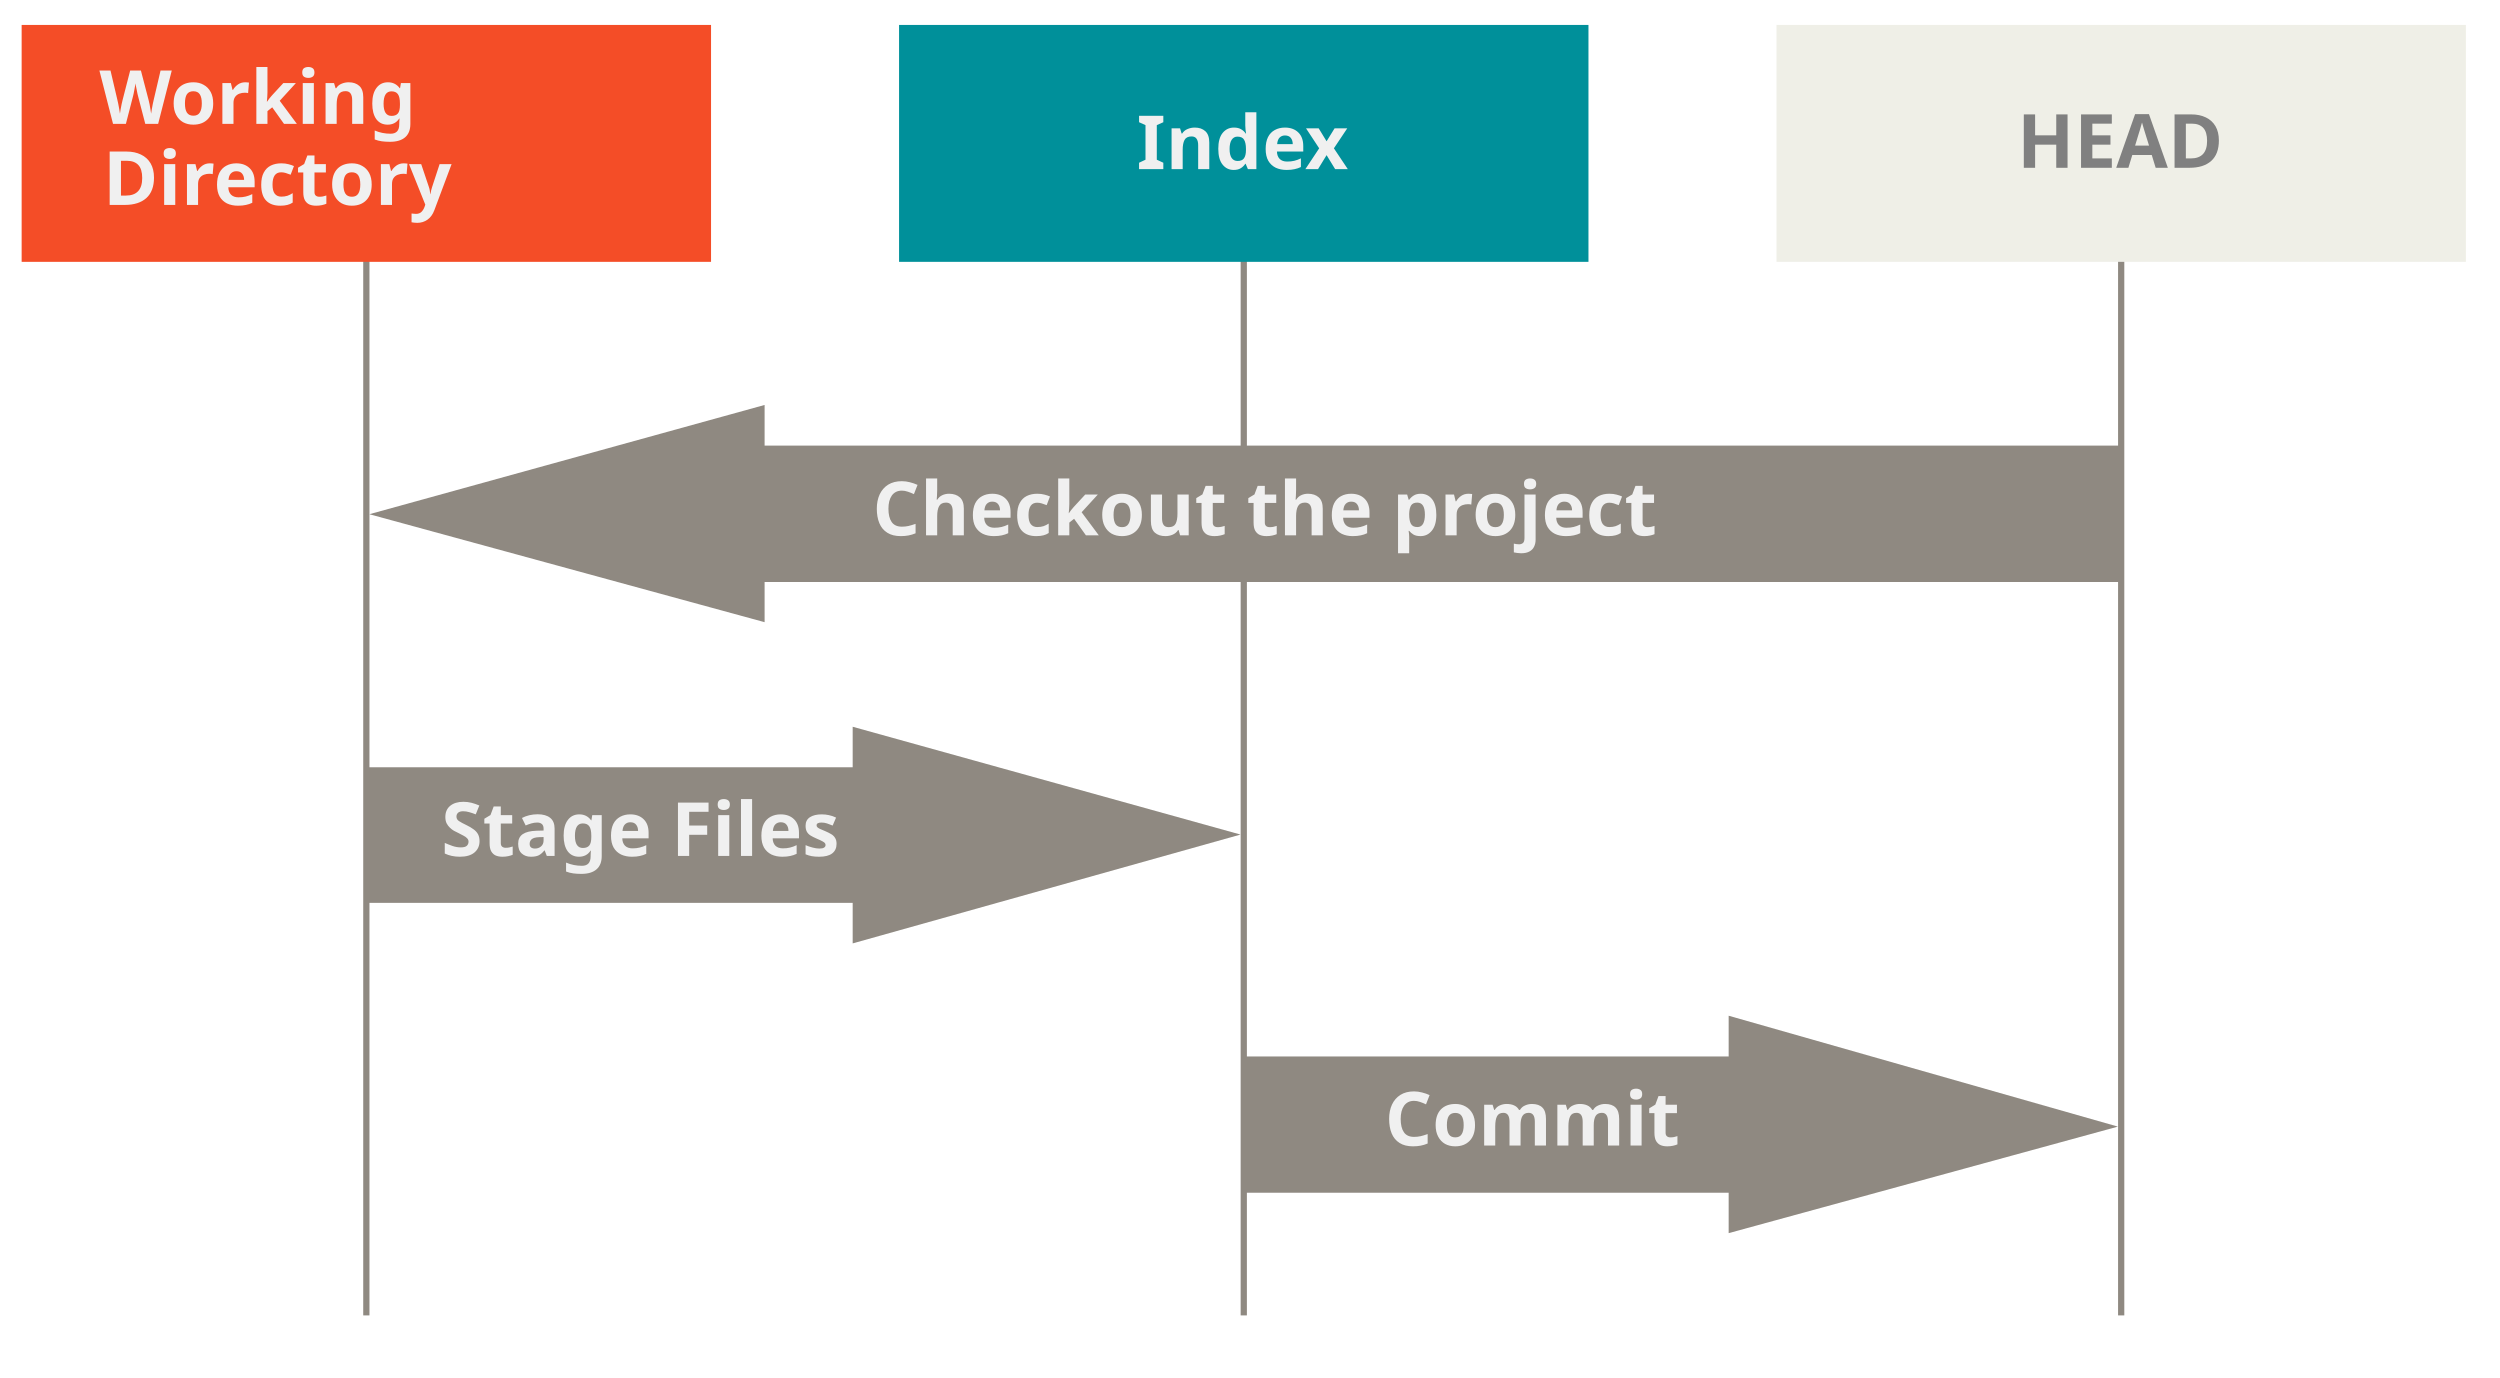
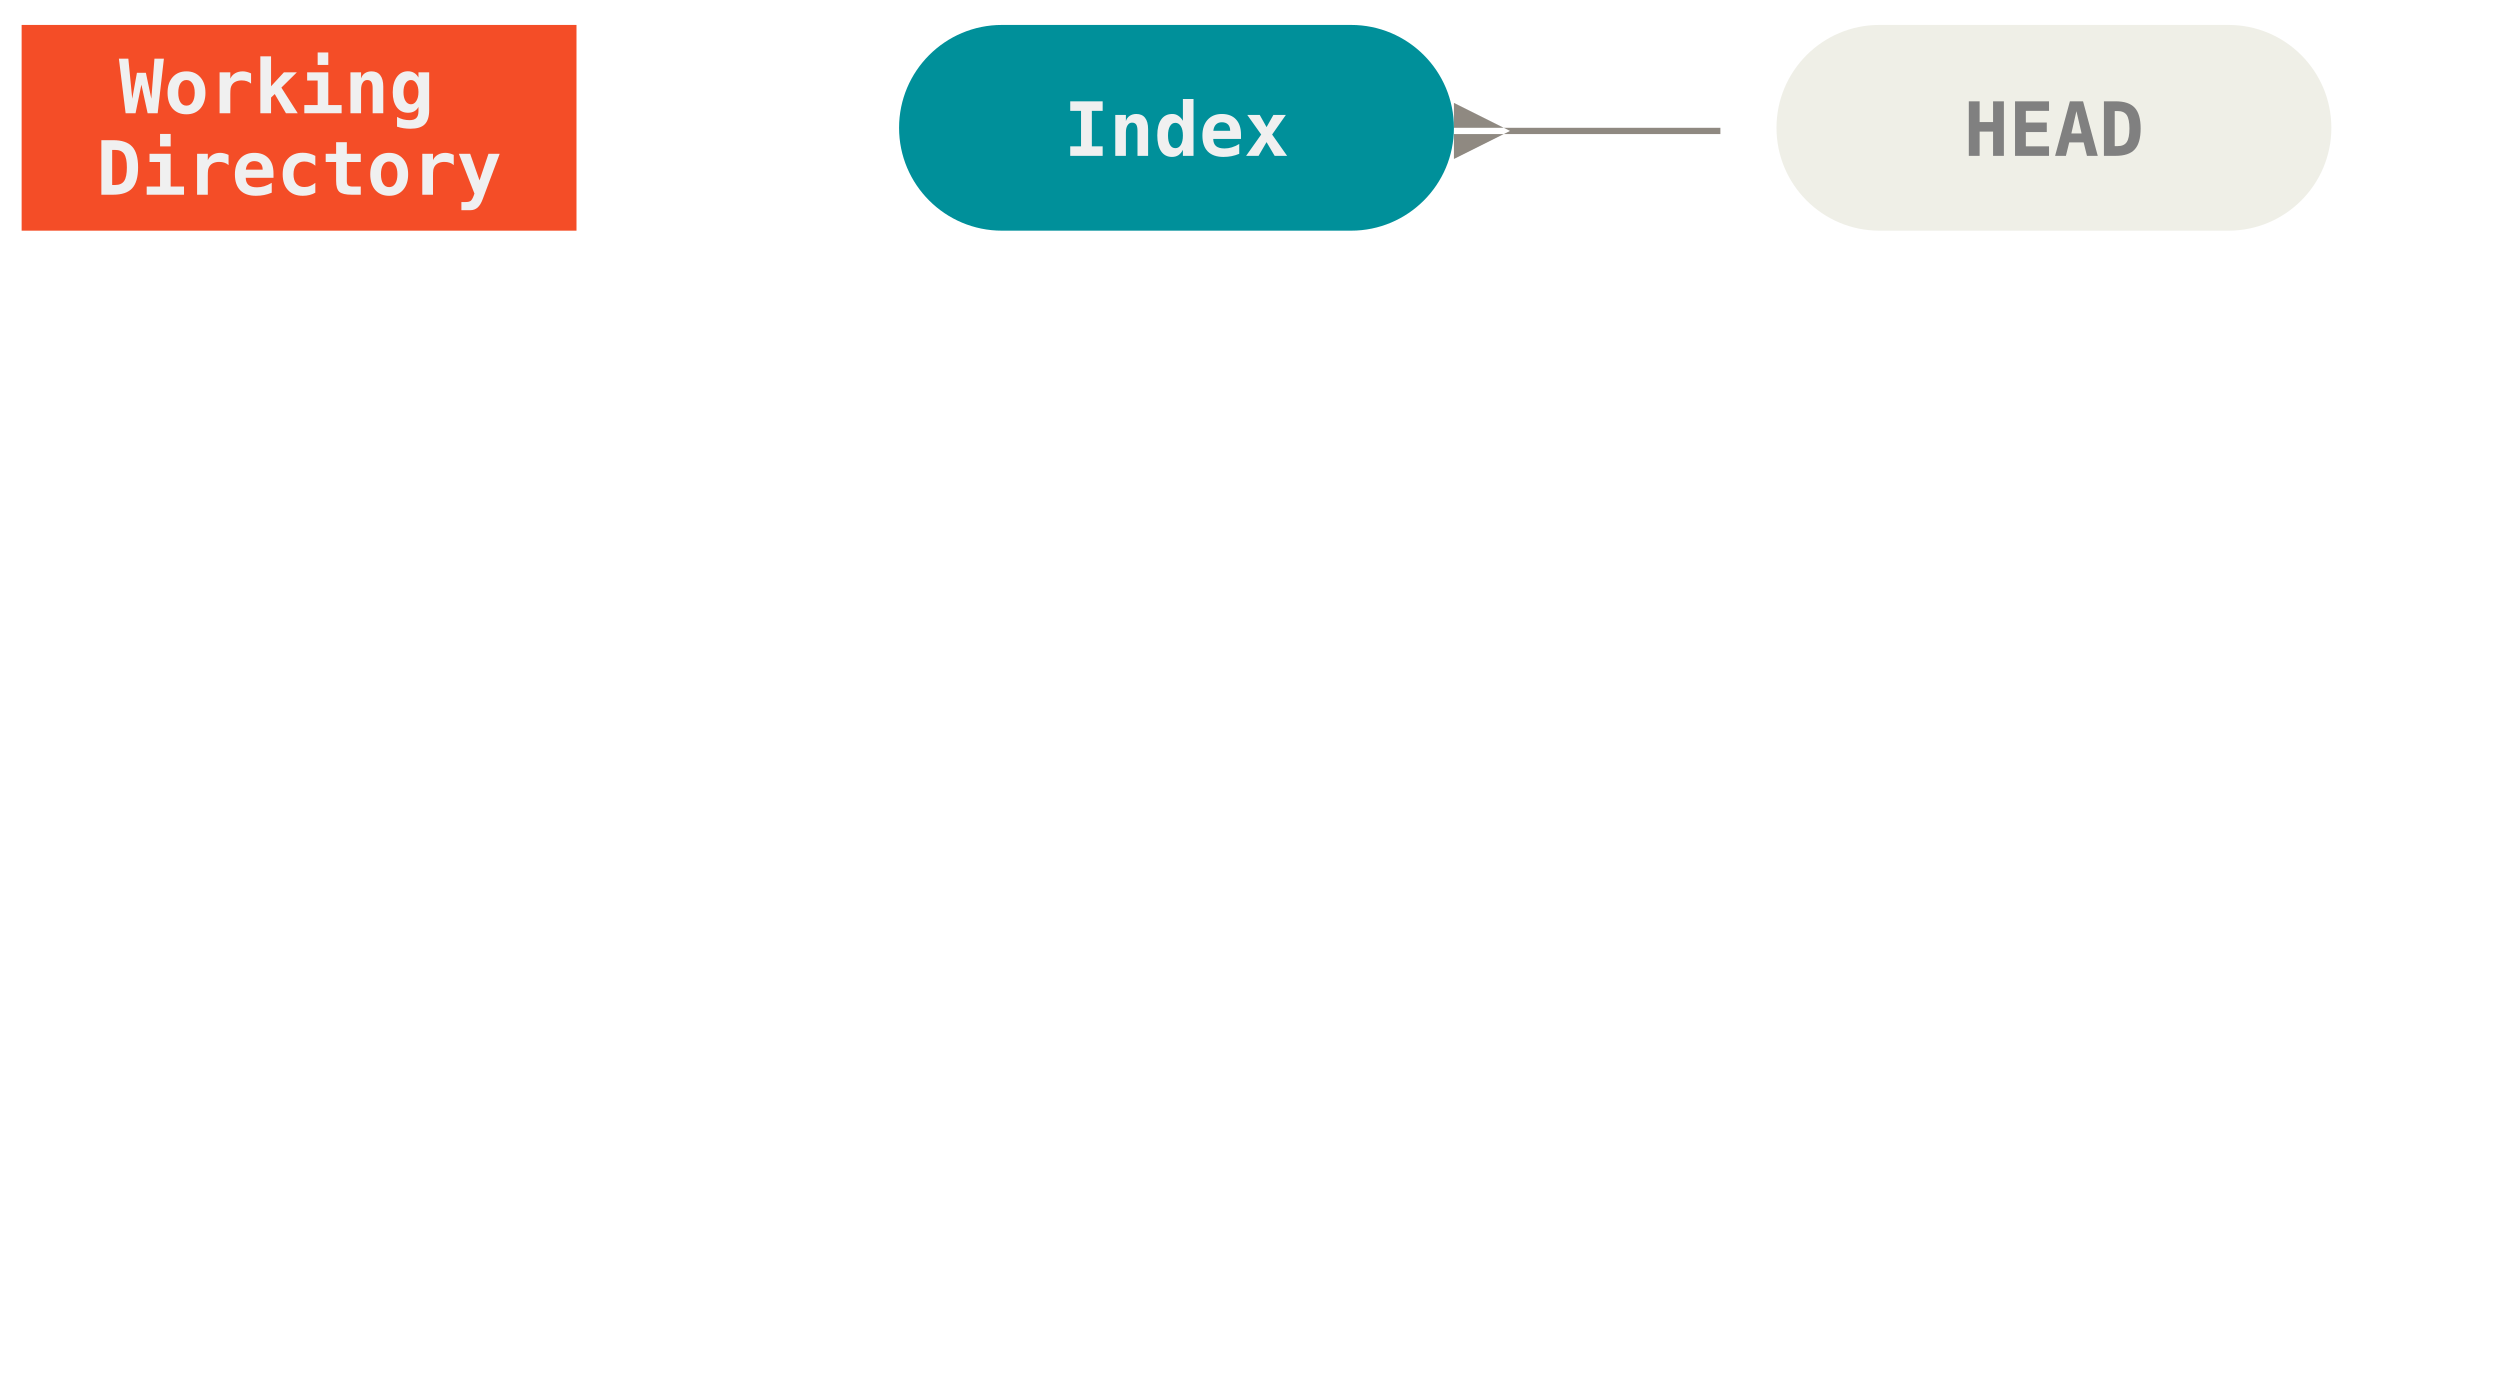
- <svg xmlns="http://www.w3.org/2000/svg" id="svg26420" version="1.1" viewBox="0 0 401 221">
-   <g id="layer9">
-     <text id="text26510" x="108.118" y="232.657" style="fill:black;font-family:'Source Code Pro';font-feature-settings:normal;font-size:12px;font-variant-caps:normal;font-variant-ligatures:normal;font-variant-numeric:normal;font-weight:bold;letter-spacing:0px;line-height:16px;text-align:center;text-anchor:middle;word-spacing:0px" xml:space="preserve">
-       <tspan id="tspan26512" x="108.118" y="243.657" style="line-height:12px" />
+ <svg xmlns="http://www.w3.org/2000/svg" version="1.1" width="802" height="442" viewBox="0 0 401 221">
+   <path d="m233.21 20.5h42.74v1h-42.74v4l9-4.5-9-4.5z" fill="#8f8981" />
+   <g>
+     <rect x="144.21" y="4" width="89" height="33" rx="16.5" ry="16.5" fill="#00909a" />
+     <text font-size="12px" font-weight="700" font-family="'JetBrains Mono', 'Source Code Pro', monospace" text-anchor="middle">
+       <tspan x="188.71" y="25" fill="#f0f0f0">Index</tspan>
    </text>
-     <text id="text26518" x="132.89" y="241.983" style="fill:black;font-family:'Source Code Pro';font-feature-settings:normal;font-size:12px;font-variant-caps:normal;font-variant-ligatures:normal;font-variant-numeric:normal;font-weight:bold;letter-spacing:0px;line-height:16px;text-align:center;text-anchor:middle;word-spacing:0px" xml:space="preserve">
-       <tspan id="tspan26516" x="132.89" y="252.983" />
+   </g>
+   <g>
+     <rect x="284.95" y="4" width="89" height="33" rx="16.5" ry="16.5" fill="#efefe7" />
+     <text font-size="12px" font-weight="700" font-family="'JetBrains Mono', 'Source Code Pro', monospace" text-anchor="middle">
+       <tspan x="329.45" y="25" fill="gray">HEAD</tspan>
    </text>
-     <g id="g26824">
-       <path id="Line-6" transform="translate(-.73832)" d="m59.5 26.411v184.08" style="fill-rule:evenodd;fill:#8f8981;stroke-linecap:square;stroke:#8f8981" />
-       <path id="Line-3" transform="translate(.73831)" d="m339.5 26.411v184.08" style="fill-rule:evenodd;fill:#8f8981;stroke-linecap:square;stroke:#8f8981" />
-       <path id="Line-2" transform="translate(4.3213e-6)" d="m199.5 26.411v184.08" style="fill-rule:evenodd;fill:#8f8981;stroke-linecap:square;stroke:#8f8981" />
-       <g id="symref-(2-line)" transform="translate(144.21 4)" style="fill-rule:evenodd;fill:none">
-         <rect id="rect26394" width="110.58" height="38" style="fill:#00909a" />
-         <text id="text26398" transform="translate(-.21834 2.134)" font-size="12px" font-weight="700" style="fill:#979797;font-family:'Source Code Pro';font-size:12px;font-weight:700;text-anchor:middle">
-           <tspan id="tspan26396" x="55.29" y="21" style="fill:#f0f0f0">Index</tspan>
-         </text>
-       </g>
-       <g id="other-(2-line)" transform="translate(284.95 4)" style="fill-rule:evenodd;fill:none">
-         <rect id="rect26401" width="110.58" height="38" style="fill:#efefe7" />
-         <text id="master-4" transform="translate(-.17034 .88075)" font-size="12px" font-weight="700" style="fill:#979797;font-family:'Source Code Pro';font-size:12px;font-weight:700;text-anchor:middle">
-           <tspan id="tspan26403" x="55.29" y="22.031" style="fill:gray">HEAD</tspan>
-         </text>
-       </g>
-       <g id="g26534">
-         <rect id="Rectangle-2" transform="translate(3.4716 4)" width="110.58" height="38" style="fill-rule:evenodd;fill:#f44d27" />
-         <text id="text26522" transform="translate(-115.76 -232.02)" x="174.272" y="251.891" style="fill:#f0f0f0;font-family:'Source Code Pro';font-feature-settings:normal;font-size:12px;font-variant-caps:normal;font-variant-ligatures:normal;font-variant-numeric:normal;font-weight:bold;letter-spacing:0px;line-height:13px;text-align:center;text-anchor:middle;word-spacing:0px" xml:space="preserve">
-           <tspan id="tspan26520" x="174.272" y="251.891">Working</tspan>
-           <tspan id="tspan26524" x="174.272" y="264.891">Directory</tspan>
-         </text>
-       </g>
-       <g id="g26748" transform="matrix(1.0024 0 0 1 447.67 .97114)">
-         <path id="path1174" transform="translate(-446.63 .00562)" d="m122.38 70.5h216.95v21.875h-216.95v6.447l-63.25-17.319 63.25-17.525z" style="fill:#8f8981" />
-         <text id="Checkout-the-project-2" transform="translate(-446.63 -1.1023)" style="fill-rule:evenodd;fill:#f0f0f0;font-family:'Source Code Pro';font-size:12px;font-weight:700">
-           <tspan id="tspan1182" x="139.632" y="86" style="fill:#f0f0f0">Checkout the project</tspan>
-         </text>
-       </g>
-       <g id="g26758" transform="matrix(.99606 0 0 1 445.92 .70429)">
-         <path id="path1178" transform="translate(-446.63 .00562)" d="m277.32 190.61h-78.112v-21.858h78.112v-6.539l62.68 17.785-62.68 17.087z" style="fill:#8f8981" />
-         <text id="Commit-3" transform="translate(-446.63 -1.129)" style="fill-rule:evenodd;fill:#f0f0f0;font-family:'Source Code Pro';font-size:12px;font-weight:700">
-           <tspan id="tspan1188" x="221.94" y="184.17" style="fill:#f0f0f0">Commit</tspan>
-         </text>
-       </g>
-       <g id="g26778">
-         <path id="path1176" transform="translate(-.23052 .4411)" d="m137 144.38h-77.875v-21.75h77.875v-6.5l62.209 17.293-62.209 17.457z" style="fill:#8f8981" />
-         <text id="Stage-Files" transform="translate(.070302 -.70408)" font-size="12px" font-weight="700" style="fill-rule:evenodd;fill:#f0f0f0;font-family:'Source Code Pro';font-size:12px;font-weight:700">
-           <tspan id="tspan26413" x="70.723" y="138" style="fill:#f0f0f0">Stage Files</tspan>
-         </text>
-       </g>
-     </g>
+   </g>
+   <g>
+     <rect x="3.47" y="4" width="89" height="33" fill="#f44d27" />
+     <text font-size="12px" font-weight="700" font-family="'JetBrains Mono', 'Source Code Pro', monospace" text-anchor="middle">
+       <tspan x="47.97" y="18.165" fill="#f0f0f0">Working</tspan>
+       <tspan x="47.97" dy="13.07" fill="#f0f0f0">Directory</tspan>
+     </text>
  </g>
</svg>
